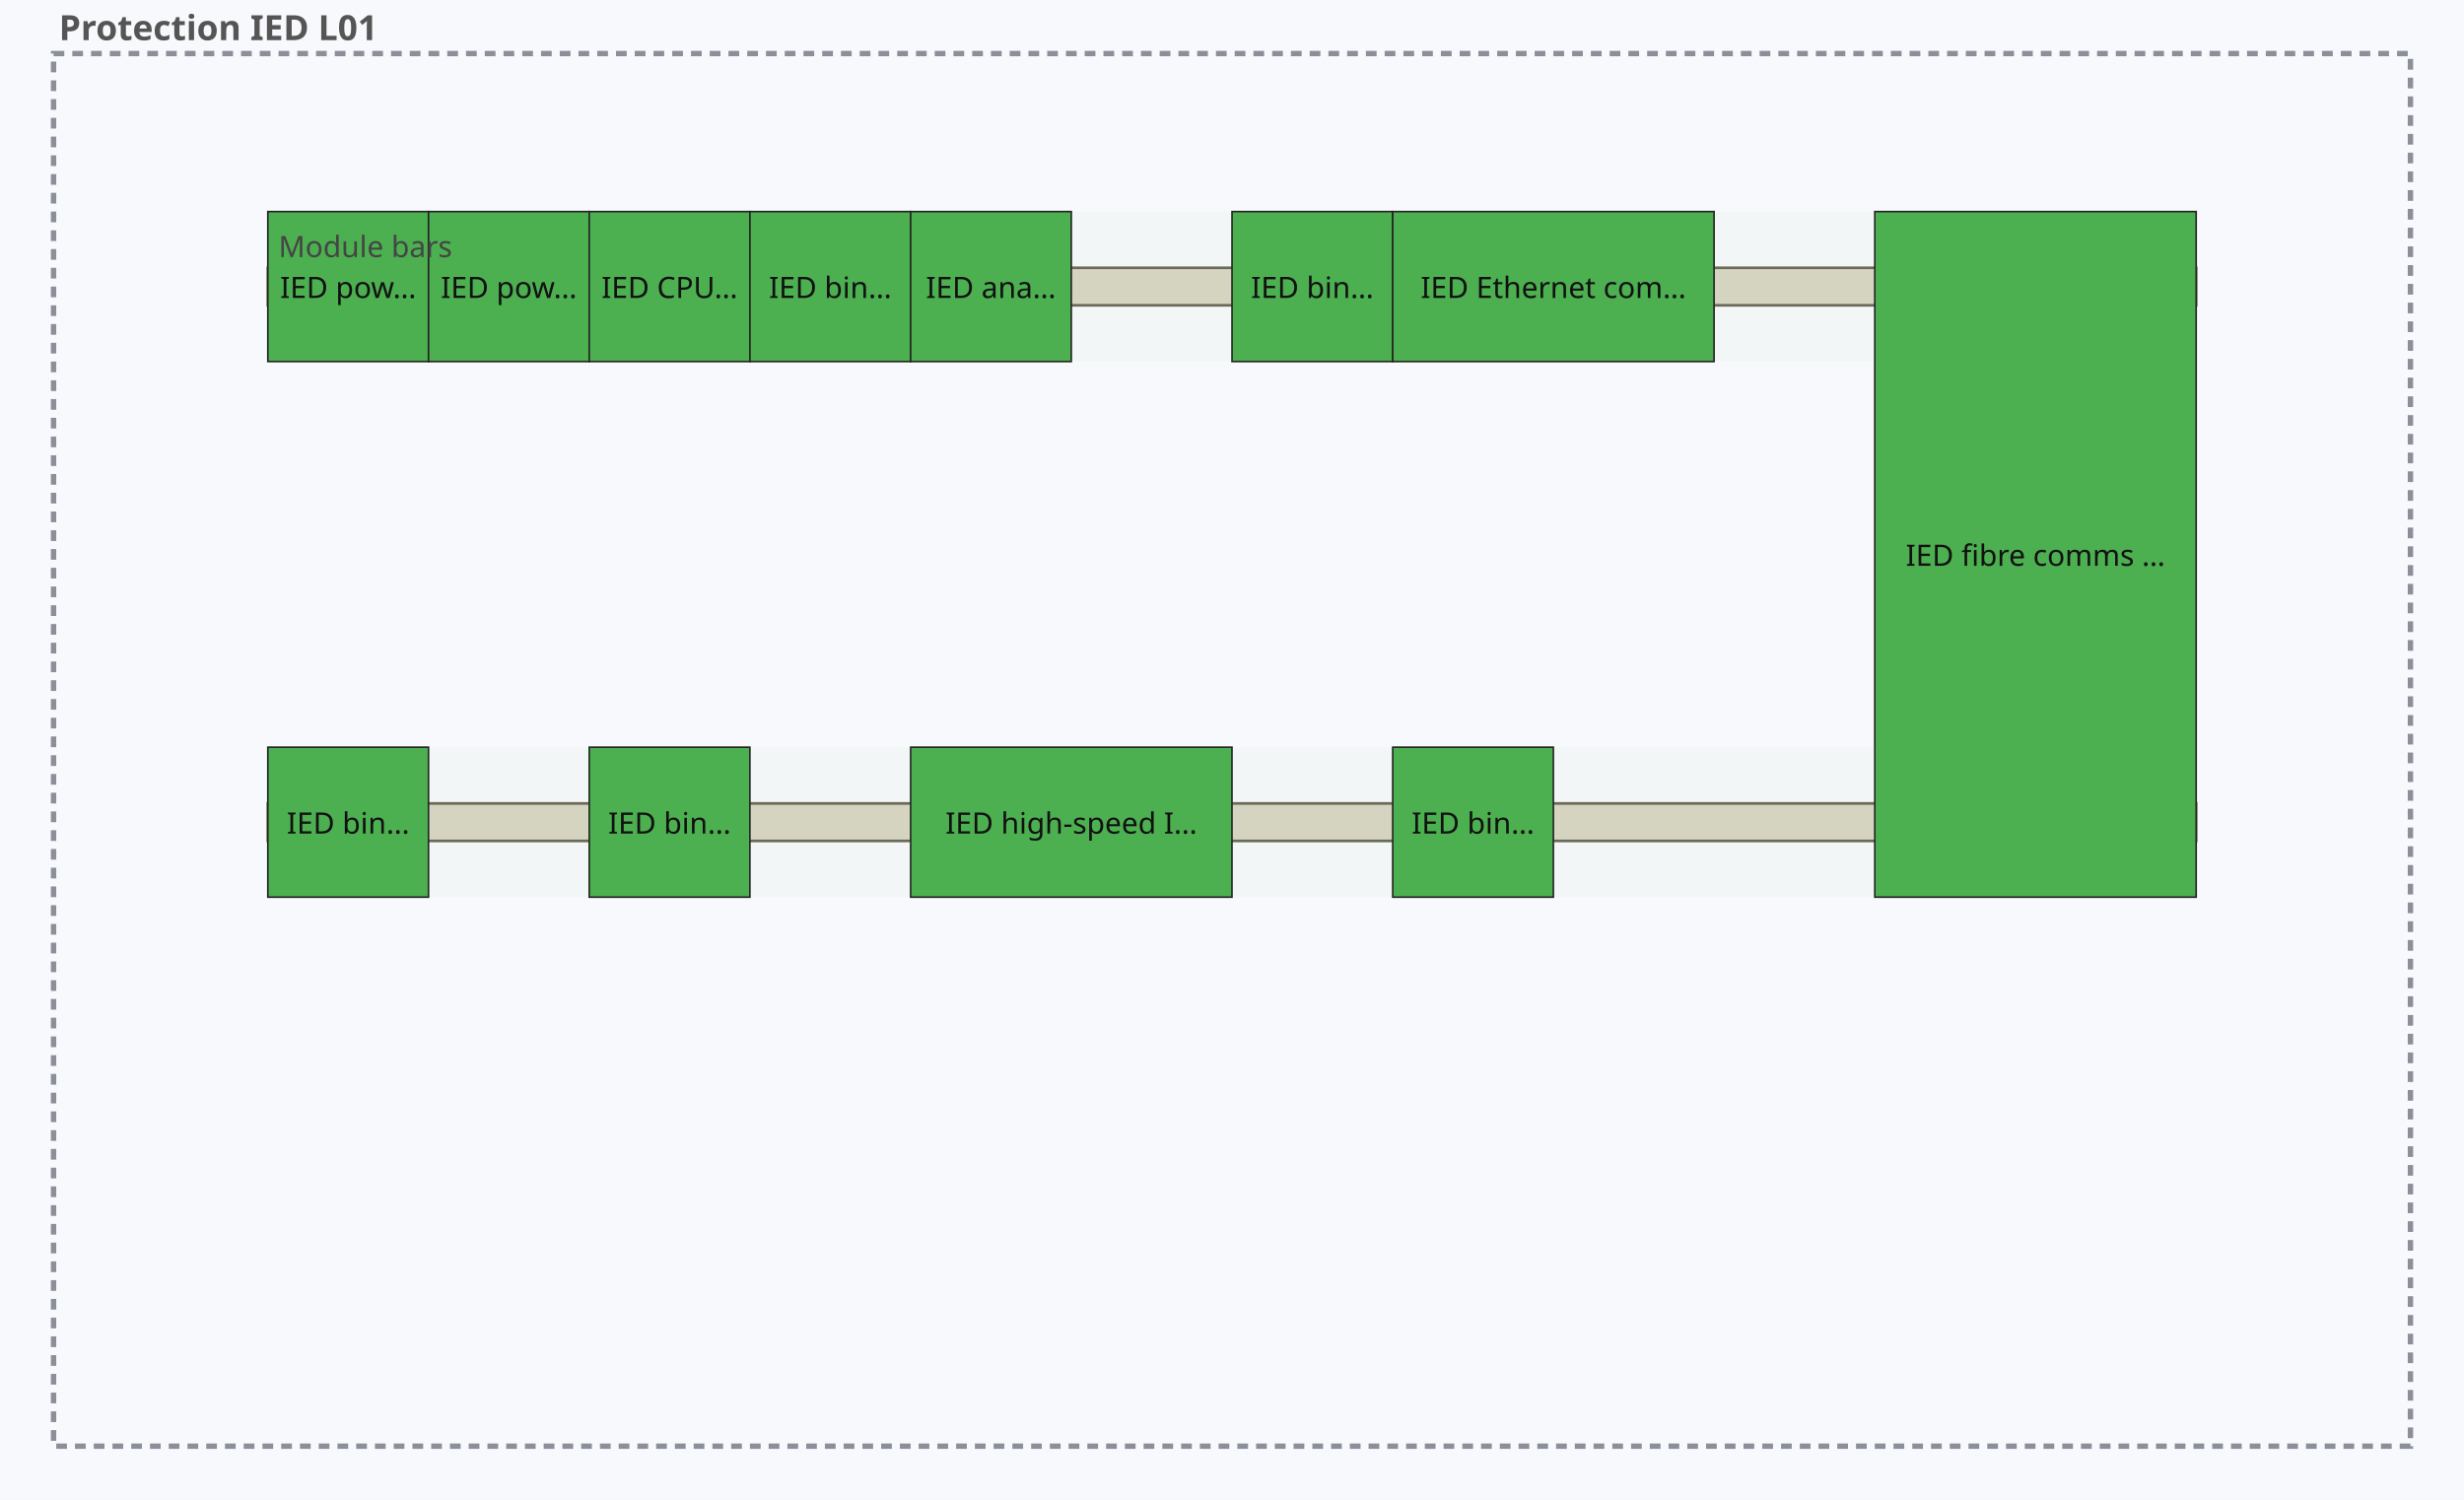
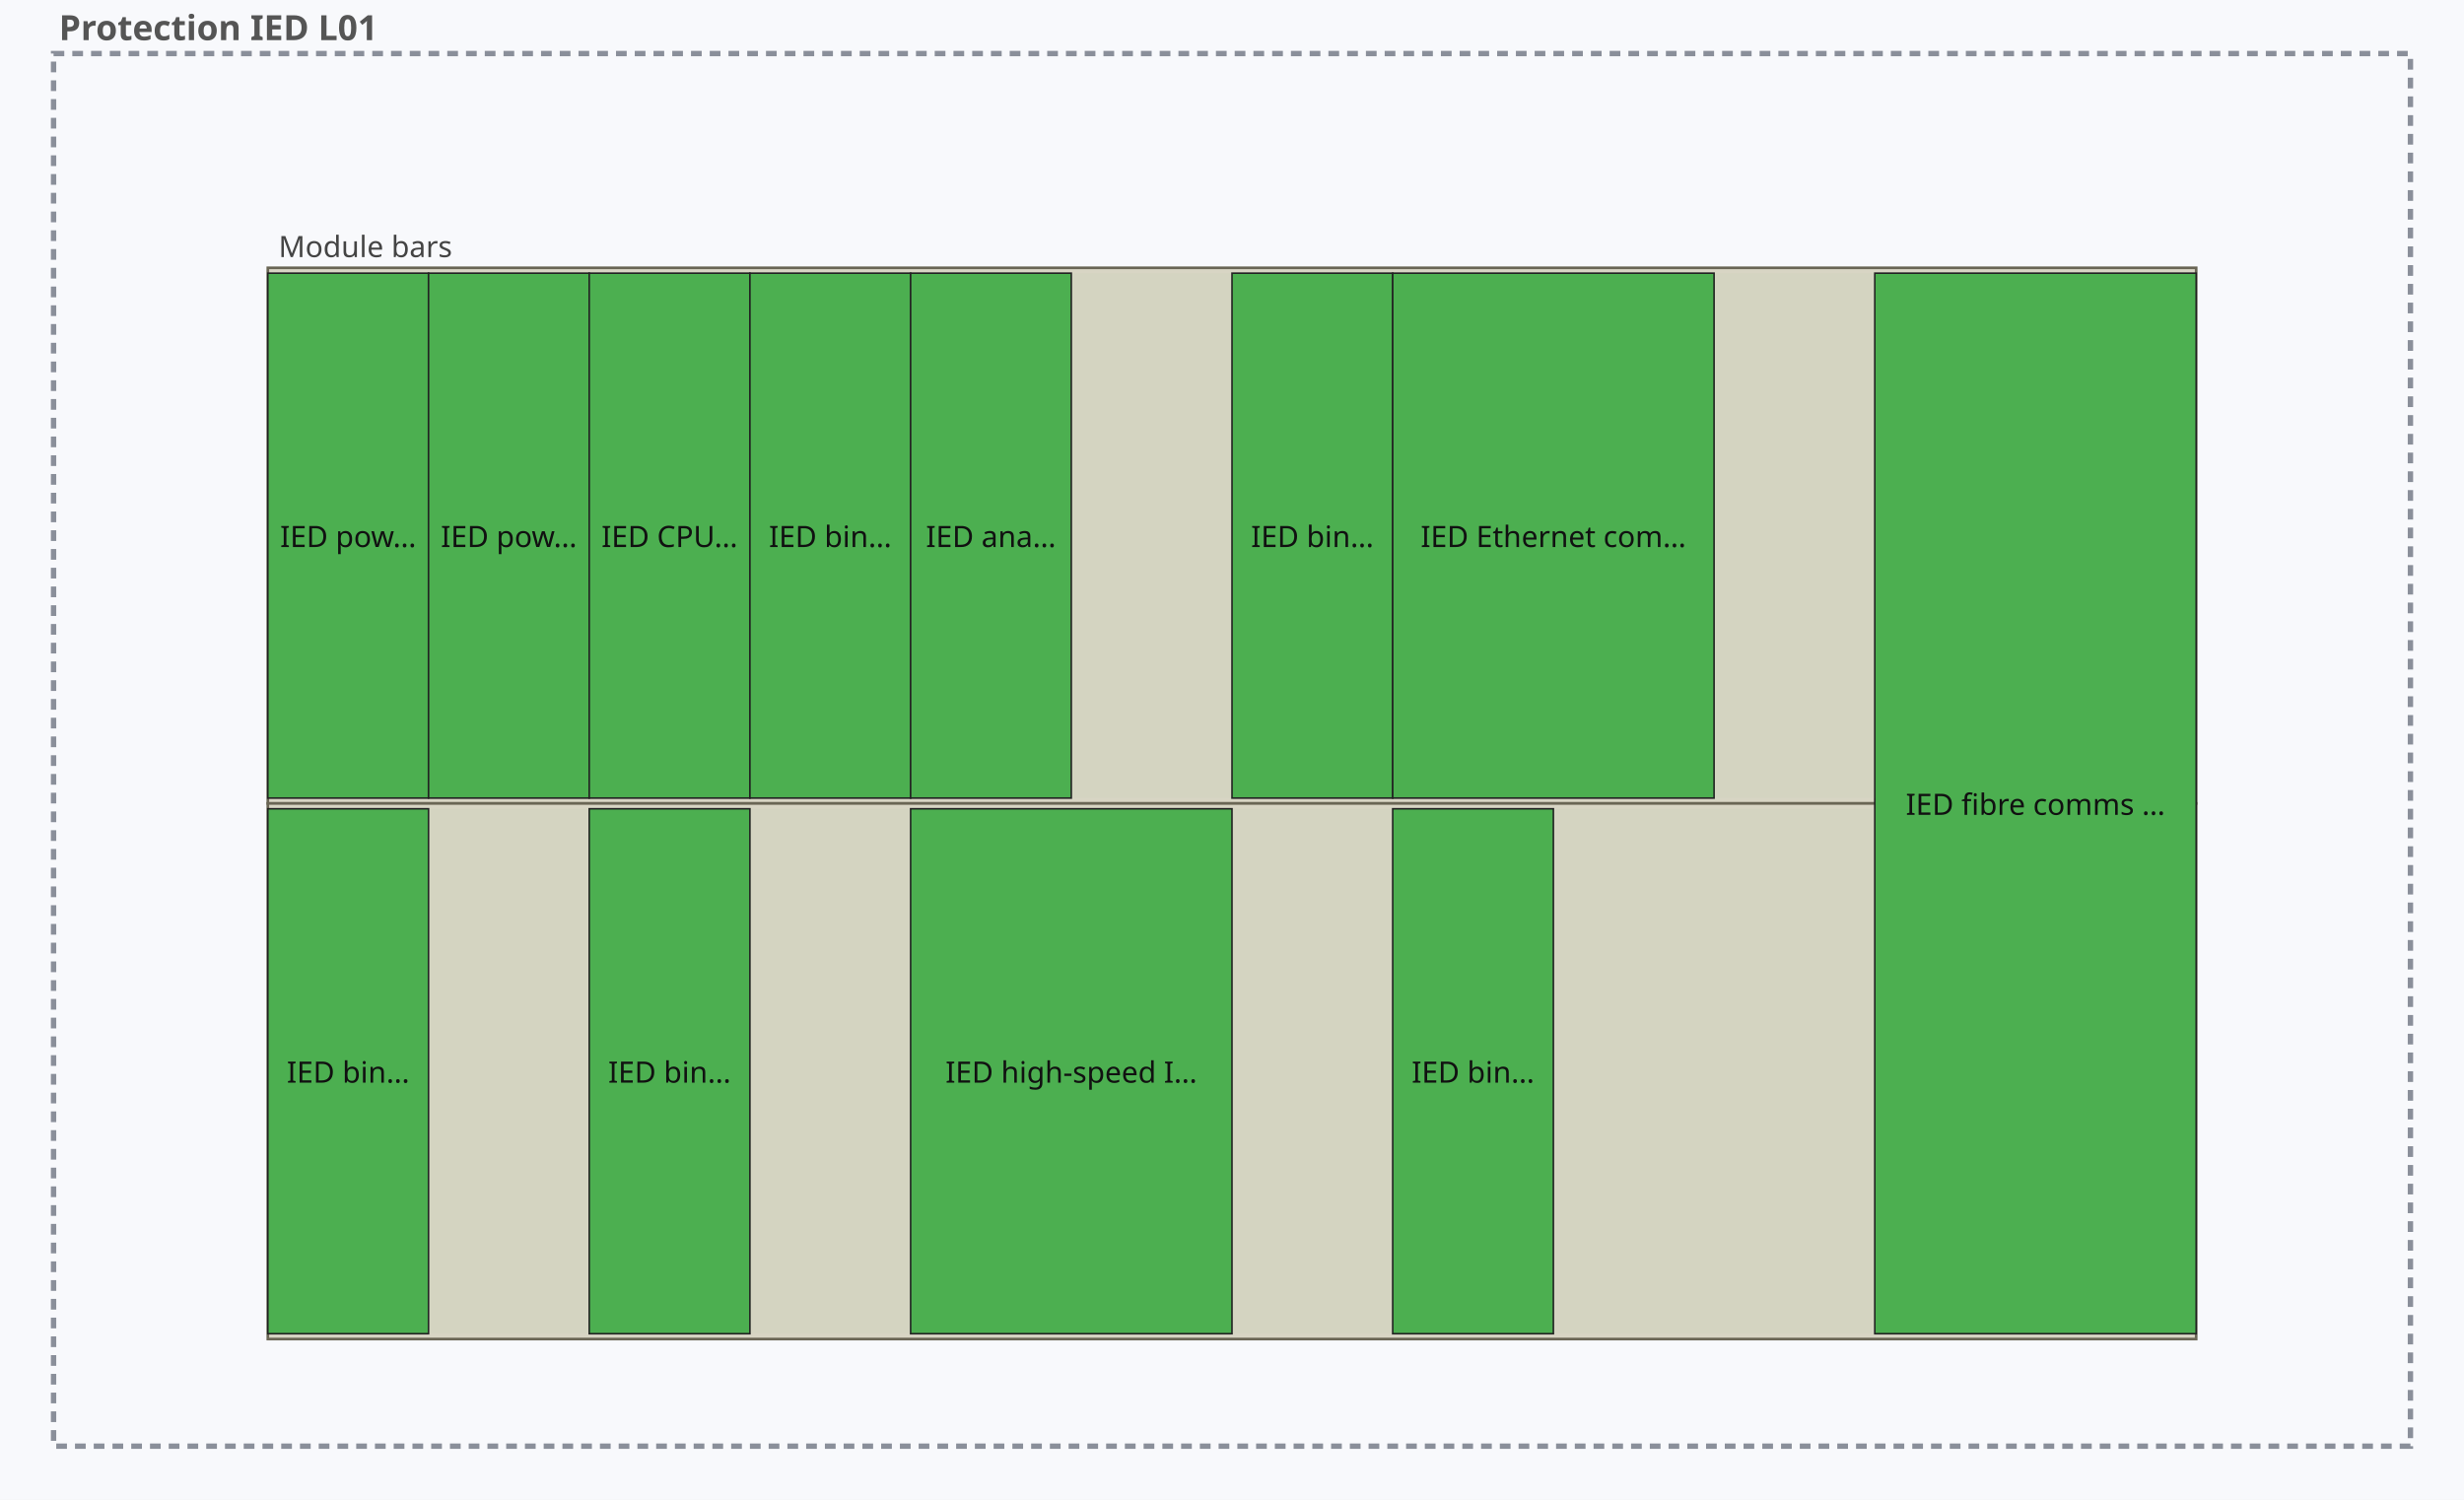
<svg xmlns="http://www.w3.org/2000/svg" xmlns:xlink="http://www.w3.org/1999/xlink" baseProfile="full" height="560.0" version="1.1" viewBox="0,0,920.0,560.0" width="920.0">
  <defs>
    <style type="text/css">
/* Light theme (default) */
.svg-bg { fill: #f8f9fc; }
.cabinet-outline { fill: none; stroke: #8a8f9a; stroke-width: 2; stroke-dasharray: 4 3; }
.cabinet-label   { font: 600 13px sans-serif; fill: #555; }

.mount { stroke: #333; stroke-width: 1; }
.mount.din-rail       { fill: #c0c7d1; }
.mount.subrack        { fill: #e3ebf1; stroke: #456; }
.mount.mounting-plate { fill: #f7f6ef; stroke: #a99; stroke-dasharray: 6 3; }
.mount.busbar         { fill: #c47a2c; stroke: #6a3c10; stroke-width: 1.5; }
.mount.grid.grid-row  { fill: #d8d5c4; stroke: #6a6655; }
.mount-label          { font: 500 11px sans-serif; fill: #444; }

.slot        { stroke: #222; stroke-width: 0.6; }
.slot.empty  { fill: none; stroke: #aaa; stroke-dasharray: 3 2; }
.label       { font: 500 11px sans-serif; pointer-events: none; fill: #111; }
.label.empty { fill: #888; font-style: italic; }
.device-image-label { font: 600 11px sans-serif; pointer-events: none; }

+ /* Feature 6 (v0.5.0): highlight overlay for the live preview chip
+  * on the PlacementForm. Green dashed rectangle showing where the
+  * proposed placement will land relative to existing placements.
+  */
+ .highlight-placement {
+   fill: #00c853;
+   fill-opacity: 0.35;
+   stroke: #00c853;
+   stroke-width: 2;
+   stroke-dasharray: 4 2;
+   pointer-events: none;
+ }
+ 
/* Finding C (v0.4.0): click-to-add affordance over empty slot
 * ranges on 1D/grid mounts and the whole area of 2D mounts.
 * Nearly invisible at rest so it doesn't clutter the normal view;
 * reveals a dashed green outline on hover, matching the
 * "unclaimed / available" aesthetic from the B empty-state
 * canvas. Cursor switches to pointer so the affordance is
 * discoverable by accident.
 */
.slot.empty-slot {
  fill: rgba(129, 199, 132, 0.05);
  stroke: none;
  cursor: pointer;
}
a:hover &gt; .slot.empty-slot,
.slot.empty-slot:hover {
  fill: rgba(129, 199, 132, 0.22);
  stroke: #81c784;
  stroke-width: 1.5;
  stroke-dasharray: 3 2;
}

/* Dark theme — follows NetBox's Bootstrap dark mode via prefers-color-scheme,
 * which the embedding page propagates to &lt;object&gt; documents. */
@media (prefers-color-scheme: dark) {
  .svg-bg          { fill: #141619; }
  .cabinet-outline { stroke: #6c7078; }
  .cabinet-label   { fill: #c8ccd4; }

  .mount                { stroke: #9aa2ad; }
  .mount.din-rail       { fill: #4b5460; }
  .mount.subrack        { fill: #3b4451; stroke: #7a8696; }
  .mount.mounting-plate { fill: #2a2a26; stroke: #8a7a74; }
  .mount.busbar         { fill: #a0661f; stroke: #f5b06a; }
  .mount.grid.grid-row  { fill: #454034; stroke: #a09777; }
  .mount-label          { fill: #c8ccd4; }

  .slot        { stroke: #101114; }
  .slot.empty  { fill: none; stroke: #5a6070; }
  .label       { fill: #f3f3f3; }
  .label.empty { fill: #7a8696; }

  /* Finding C empty-slot affordance, dark-mode contrast. */
  .slot.empty-slot         { fill: rgba(129, 199, 132, 0.08); }
  a:hover &gt; .slot.empty-slot,
  .slot.empty-slot:hover   { fill: rgba(129, 199, 132, 0.3); stroke: #a5d6a7; }
}

/* Thumbnail mode — Finding E, v0.4.0.
 *
 * When CabinetLayoutSVG is constructed with `thumbnail=True`, the root
 * &lt;svg&gt; element gets `class="thumbnail"`. These rules then apply to
 * diminish the rendering so users understand it's a preview, not a
 * live click target.
 *
 * Used by the rack elevation monkey-patch so the embedded cabinet
 * interior inside a rack U slot reads as "zoom in via the Layout tab
 * to interact" instead of tempting users to click on individual
 * placement rectangles (whose hyperlinks are unreachable from inside
 * the core rack-elevation &lt;image&gt; wrapper anyway — clicking them
 * navigates to the HOST device, not the mounted one, and that's a
 * click-target lie).
 *
 * Strategy: drop contrast + opacity, suppress per-placement labels,
 * suppress the mount name label, kill the cabinet outline. The mount
 * geometry is still visible so users can read "here's the shape of
 * the interior" at a glance.
 */
svg.thumbnail .cabinet-outline,
svg.thumbnail .cabinet-label,
svg.thumbnail .mount-label,
svg.thumbnail .label,
svg.thumbnail .device-image-label,
svg.thumbnail .slot.empty-slot {
  display: none;
}
svg.thumbnail .mount,
svg.thumbnail .slot {
  opacity: 0.55;
  filter: saturate(0.6);
}

/* High-contrast mode — Finding F, v0.4.0.
 *
 * Triggers automatically when the OS asks for increased contrast:
 *
 *   * macOS:   System Settings → Accessibility → Display → Increase Contrast
 *   * Windows: Settings → Accessibility → Contrast themes
 *   * iOS/iPadOS: Settings → Accessibility → Display &amp; Text Size → Increase Contrast
 *
 * Designed for OT/ICS field engineers using tablets in bright substation
 * sunlight where the default ~4.1:1 ratio washes out. All strokes go to
 * pure white on pure black, role colors get pulled to saturated primaries
 * at &gt;= 8.5:1 contrast against the black background, and stroke widths
 * bump up one notch so nothing dissolves at glancing angles.
 *
 * CSS-only; no user preference plumbing, no extra runtime cost. Dark-mode
 * also-triggering (`prefers-color-scheme: dark`) falls through to these
 * rules if both media features match, because this block is declared
 * last and has equal specificity.
 */
@media (prefers-contrast: more) {
  .svg-bg          { fill: #000; }
  .cabinet-outline { stroke: #fff; stroke-width: 3; stroke-dasharray: 6 4; }
  .cabinet-label   { fill: #fff; font-weight: 700; }

  .mount                { stroke: #fff; stroke-width: 2; }
  .mount.din-rail       { fill: #3a5a8a; }
  .mount.subrack        { fill: #225566; }
  .mount.mounting-plate { fill: #553366; stroke-dasharray: 6 3; }
  .mount.busbar         { fill: #a04010; stroke-width: 2.5; }
  .mount.grid.grid-row  { fill: #554422; }
  .mount-label          { fill: #fff; font-weight: 700; }

  .slot        { stroke: #fff; stroke-width: 1; }
  .slot.empty  { fill: none; stroke: #bbb; stroke-width: 1; stroke-dasharray: 3 2; }
  .label       { fill: #fff; font-weight: 700; }
  .label.empty { fill: #bbb; }
  .device-image-label { fill: #fff; font-weight: 700; }
}
</style>
    <clipPath id="clip-placement-219">
-       <rect height="56" width="60.0" x="100.0" y="79.0" />
+       <rect height="196.0" width="60.0" x="100.0" y="102.0" />
    </clipPath>
    <clipPath id="clip-placement-227">
-       <rect height="56" width="60.0" x="100.0" y="279.0" />
+       <rect height="196.0" width="60.0" x="100.0" y="302.0" />
    </clipPath>
    <clipPath id="clip-placement-220">
-       <rect height="56" width="60.0" x="160.0" y="79.0" />
+       <rect height="196.0" width="60.0" x="160.0" y="102.0" />
    </clipPath>
    <clipPath id="clip-placement-228">
-       <rect height="56" width="60.0" x="220.0" y="279.0" />
+       <rect height="196.0" width="60.0" x="220.0" y="302.0" />
    </clipPath>
    <clipPath id="clip-placement-221">
-       <rect height="56" width="60.0" x="220.0" y="79.0" />
+       <rect height="196.0" width="60.0" x="220.0" y="102.0" />
    </clipPath>
    <clipPath id="clip-placement-222">
-       <rect height="56" width="60.0" x="280.0" y="79.0" />
+       <rect height="196.0" width="60.0" x="280.0" y="102.0" />
    </clipPath>
    <clipPath id="clip-placement-223">
-       <rect height="56" width="60.0" x="340.0" y="79.0" />
+       <rect height="196.0" width="60.0" x="340.0" y="102.0" />
    </clipPath>
    <clipPath id="clip-placement-229">
-       <rect height="56" width="120.0" x="340.0" y="279.0" />
+       <rect height="196.0" width="120.0" x="340.0" y="302.0" />
    </clipPath>
    <clipPath id="clip-placement-224">
-       <rect height="56" width="60.0" x="460.0" y="79.0" />
+       <rect height="196.0" width="60.0" x="460.0" y="102.0" />
    </clipPath>
    <clipPath id="clip-placement-230">
-       <rect height="56" width="60.0" x="520.0" y="279.0" />
+       <rect height="196.0" width="60.0" x="520.0" y="302.0" />
    </clipPath>
    <clipPath id="clip-placement-225">
-       <rect height="56" width="120.0" x="520.0" y="79.0" />
+       <rect height="196.0" width="120.0" x="520.0" y="102.0" />
    </clipPath>
    <clipPath id="clip-placement-226">
-       <rect height="256.0" width="120.0" x="700.0" y="79.0" />
+       <rect height="396.0" width="120.0" x="700.0" y="102.0" />
    </clipPath>
  </defs>
  <rect class="svg-bg" height="560.0" width="920.0" x="0" y="0" />
  <rect class="cabinet-outline" height="520.0" width="880.0" x="20" y="20" />
  <text class="cabinet-label" x="22" y="15">Protection IED L01</text>
-   <rect class="mount grid grid-row" height="14" width="720.0" x="100.0" y="100.0" />
-   <rect class="mount grid grid-row" height="14" width="720.0" x="100.0" y="300.0" />
+   <rect class="mount grid grid-row" height="200.0" width="720.0" x="100.0" y="100.0" />
+   <rect class="mount grid grid-row" height="200.0" width="720.0" x="100.0" y="300.0" />
  <a target="_parent" xlink:href="/dcim/modules/17/">
-     <rect class="slot" height="56" style="fill: #4caf50" width="60.0" x="100.0" y="79.0" />
-     <text class="label" clip-path="url(#clip-placement-219)" dominant-baseline="central" fill="#ffffff" text-anchor="middle" x="130.0" y="107.0">IED pow…</text>
+     <rect class="slot" height="196.0" style="fill: #4caf50" width="60.0" x="100.0" y="102.0" />
+     <text class="label" clip-path="url(#clip-placement-219)" dominant-baseline="central" fill="#ffffff" text-anchor="middle" x="130.0" y="200.0">IED pow…</text>
  </a>
  <a target="_parent" xlink:href="/dcim/modules/25/">
-     <rect class="slot" height="56" style="fill: #4caf50" width="60.0" x="100.0" y="279.0" />
-     <text class="label" clip-path="url(#clip-placement-227)" dominant-baseline="central" fill="#ffffff" text-anchor="middle" x="130.0" y="307.0">IED bin…</text>
+     <rect class="slot" height="196.0" style="fill: #4caf50" width="60.0" x="100.0" y="302.0" />
+     <text class="label" clip-path="url(#clip-placement-227)" dominant-baseline="central" fill="#ffffff" text-anchor="middle" x="130.0" y="400.0">IED bin…</text>
  </a>
  <a target="_parent" xlink:href="/dcim/modules/18/">
-     <rect class="slot" height="56" style="fill: #4caf50" width="60.0" x="160.0" y="79.0" />
-     <text class="label" clip-path="url(#clip-placement-220)" dominant-baseline="central" fill="#ffffff" text-anchor="middle" x="190.0" y="107.0">IED pow…</text>
+     <rect class="slot" height="196.0" style="fill: #4caf50" width="60.0" x="160.0" y="102.0" />
+     <text class="label" clip-path="url(#clip-placement-220)" dominant-baseline="central" fill="#ffffff" text-anchor="middle" x="190.0" y="200.0">IED pow…</text>
  </a>
  <a target="_parent" xlink:href="/dcim/modules/26/">
-     <rect class="slot" height="56" style="fill: #4caf50" width="60.0" x="220.0" y="279.0" />
-     <text class="label" clip-path="url(#clip-placement-228)" dominant-baseline="central" fill="#ffffff" text-anchor="middle" x="250.0" y="307.0">IED bin…</text>
+     <rect class="slot" height="196.0" style="fill: #4caf50" width="60.0" x="220.0" y="302.0" />
+     <text class="label" clip-path="url(#clip-placement-228)" dominant-baseline="central" fill="#ffffff" text-anchor="middle" x="250.0" y="400.0">IED bin…</text>
  </a>
  <a target="_parent" xlink:href="/dcim/modules/19/">
-     <rect class="slot" height="56" style="fill: #4caf50" width="60.0" x="220.0" y="79.0" />
-     <text class="label" clip-path="url(#clip-placement-221)" dominant-baseline="central" fill="#ffffff" text-anchor="middle" x="250.0" y="107.0">IED CPU…</text>
+     <rect class="slot" height="196.0" style="fill: #4caf50" width="60.0" x="220.0" y="102.0" />
+     <text class="label" clip-path="url(#clip-placement-221)" dominant-baseline="central" fill="#ffffff" text-anchor="middle" x="250.0" y="200.0">IED CPU…</text>
  </a>
  <a target="_parent" xlink:href="/dcim/modules/20/">
-     <rect class="slot" height="56" style="fill: #4caf50" width="60.0" x="280.0" y="79.0" />
-     <text class="label" clip-path="url(#clip-placement-222)" dominant-baseline="central" fill="#ffffff" text-anchor="middle" x="310.0" y="107.0">IED bin…</text>
+     <rect class="slot" height="196.0" style="fill: #4caf50" width="60.0" x="280.0" y="102.0" />
+     <text class="label" clip-path="url(#clip-placement-222)" dominant-baseline="central" fill="#ffffff" text-anchor="middle" x="310.0" y="200.0">IED bin…</text>
  </a>
  <a target="_parent" xlink:href="/dcim/modules/21/">
-     <rect class="slot" height="56" style="fill: #4caf50" width="60.0" x="340.0" y="79.0" />
-     <text class="label" clip-path="url(#clip-placement-223)" dominant-baseline="central" fill="#ffffff" text-anchor="middle" x="370.0" y="107.0">IED ana…</text>
+     <rect class="slot" height="196.0" style="fill: #4caf50" width="60.0" x="340.0" y="102.0" />
+     <text class="label" clip-path="url(#clip-placement-223)" dominant-baseline="central" fill="#ffffff" text-anchor="middle" x="370.0" y="200.0">IED ana…</text>
  </a>
  <a target="_parent" xlink:href="/dcim/modules/27/">
-     <rect class="slot" height="56" style="fill: #4caf50" width="120.0" x="340.0" y="279.0" />
-     <text class="label" clip-path="url(#clip-placement-229)" dominant-baseline="central" fill="#ffffff" text-anchor="middle" x="400.0" y="307.0">IED high-speed I…</text>
+     <rect class="slot" height="196.0" style="fill: #4caf50" width="120.0" x="340.0" y="302.0" />
+     <text class="label" clip-path="url(#clip-placement-229)" dominant-baseline="central" fill="#ffffff" text-anchor="middle" x="400.0" y="400.0">IED high-speed I…</text>
  </a>
  <a target="_parent" xlink:href="/dcim/modules/22/">
-     <rect class="slot" height="56" style="fill: #4caf50" width="60.0" x="460.0" y="79.0" />
-     <text class="label" clip-path="url(#clip-placement-224)" dominant-baseline="central" fill="#ffffff" text-anchor="middle" x="490.0" y="107.0">IED bin…</text>
+     <rect class="slot" height="196.0" style="fill: #4caf50" width="60.0" x="460.0" y="102.0" />
+     <text class="label" clip-path="url(#clip-placement-224)" dominant-baseline="central" fill="#ffffff" text-anchor="middle" x="490.0" y="200.0">IED bin…</text>
  </a>
  <a target="_parent" xlink:href="/dcim/modules/28/">
-     <rect class="slot" height="56" style="fill: #4caf50" width="60.0" x="520.0" y="279.0" />
-     <text class="label" clip-path="url(#clip-placement-230)" dominant-baseline="central" fill="#ffffff" text-anchor="middle" x="550.0" y="307.0">IED bin…</text>
+     <rect class="slot" height="196.0" style="fill: #4caf50" width="60.0" x="520.0" y="302.0" />
+     <text class="label" clip-path="url(#clip-placement-230)" dominant-baseline="central" fill="#ffffff" text-anchor="middle" x="550.0" y="400.0">IED bin…</text>
  </a>
  <a target="_parent" xlink:href="/dcim/modules/23/">
-     <rect class="slot" height="56" style="fill: #4caf50" width="120.0" x="520.0" y="79.0" />
-     <text class="label" clip-path="url(#clip-placement-225)" dominant-baseline="central" fill="#ffffff" text-anchor="middle" x="580.0" y="107.0">IED Ethernet com…</text>
+     <rect class="slot" height="196.0" style="fill: #4caf50" width="120.0" x="520.0" y="102.0" />
+     <text class="label" clip-path="url(#clip-placement-225)" dominant-baseline="central" fill="#ffffff" text-anchor="middle" x="580.0" y="200.0">IED Ethernet com…</text>
  </a>
  <a target="_parent" xlink:href="/dcim/modules/24/">
-     <rect class="slot" height="256.0" style="fill: #4caf50" width="120.0" x="700.0" y="79.0" />
-     <text class="label" clip-path="url(#clip-placement-226)" dominant-baseline="central" fill="#ffffff" text-anchor="middle" x="760.0" y="207.0">IED fibre comms …</text>
+     <rect class="slot" height="396.0" style="fill: #4caf50" width="120.0" x="700.0" y="102.0" />
+     <text class="label" clip-path="url(#clip-placement-226)" dominant-baseline="central" fill="#ffffff" text-anchor="middle" x="760.0" y="300.0">IED fibre comms …</text>
  </a>
  <a target="_parent" xlink:href="/plugins/cabinet-view/placements/add/?mount=57&amp;position=151&amp;row=1">
-     <rect class="slot empty-slot" height="56" width="60.0" x="400.0" y="79.0" />
+     <rect class="slot empty-slot" height="196.0" width="60.0" x="400.0" y="102.0" />
  </a>
  <a target="_parent" xlink:href="/plugins/cabinet-view/placements/add/?mount=57&amp;position=271&amp;row=1">
-     <rect class="slot empty-slot" height="56" width="60.0" x="640.0" y="79.0" />
+     <rect class="slot empty-slot" height="196.0" width="60.0" x="640.0" y="102.0" />
  </a>
  <a target="_parent" xlink:href="/plugins/cabinet-view/placements/add/?mount=57&amp;position=31&amp;row=2">
-     <rect class="slot empty-slot" height="56" width="60.0" x="160.0" y="279.0" />
+     <rect class="slot empty-slot" height="196.0" width="60.0" x="160.0" y="302.0" />
  </a>
  <a target="_parent" xlink:href="/plugins/cabinet-view/placements/add/?mount=57&amp;position=91&amp;row=2">
-     <rect class="slot empty-slot" height="56" width="60.0" x="280.0" y="279.0" />
+     <rect class="slot empty-slot" height="196.0" width="60.0" x="280.0" y="302.0" />
  </a>
  <a target="_parent" xlink:href="/plugins/cabinet-view/placements/add/?mount=57&amp;position=181&amp;row=2">
-     <rect class="slot empty-slot" height="56" width="60.0" x="460.0" y="279.0" />
+     <rect class="slot empty-slot" height="196.0" width="60.0" x="460.0" y="302.0" />
  </a>
  <a target="_parent" xlink:href="/plugins/cabinet-view/placements/add/?mount=57&amp;position=241&amp;row=2">
-     <rect class="slot empty-slot" height="56" width="120.0" x="580.0" y="279.0" />
+     <rect class="slot empty-slot" height="196.0" width="120.0" x="580.0" y="302.0" />
  </a>
  <text class="mount-label" x="104.0" y="96.0">Module bars</text>
</svg>
